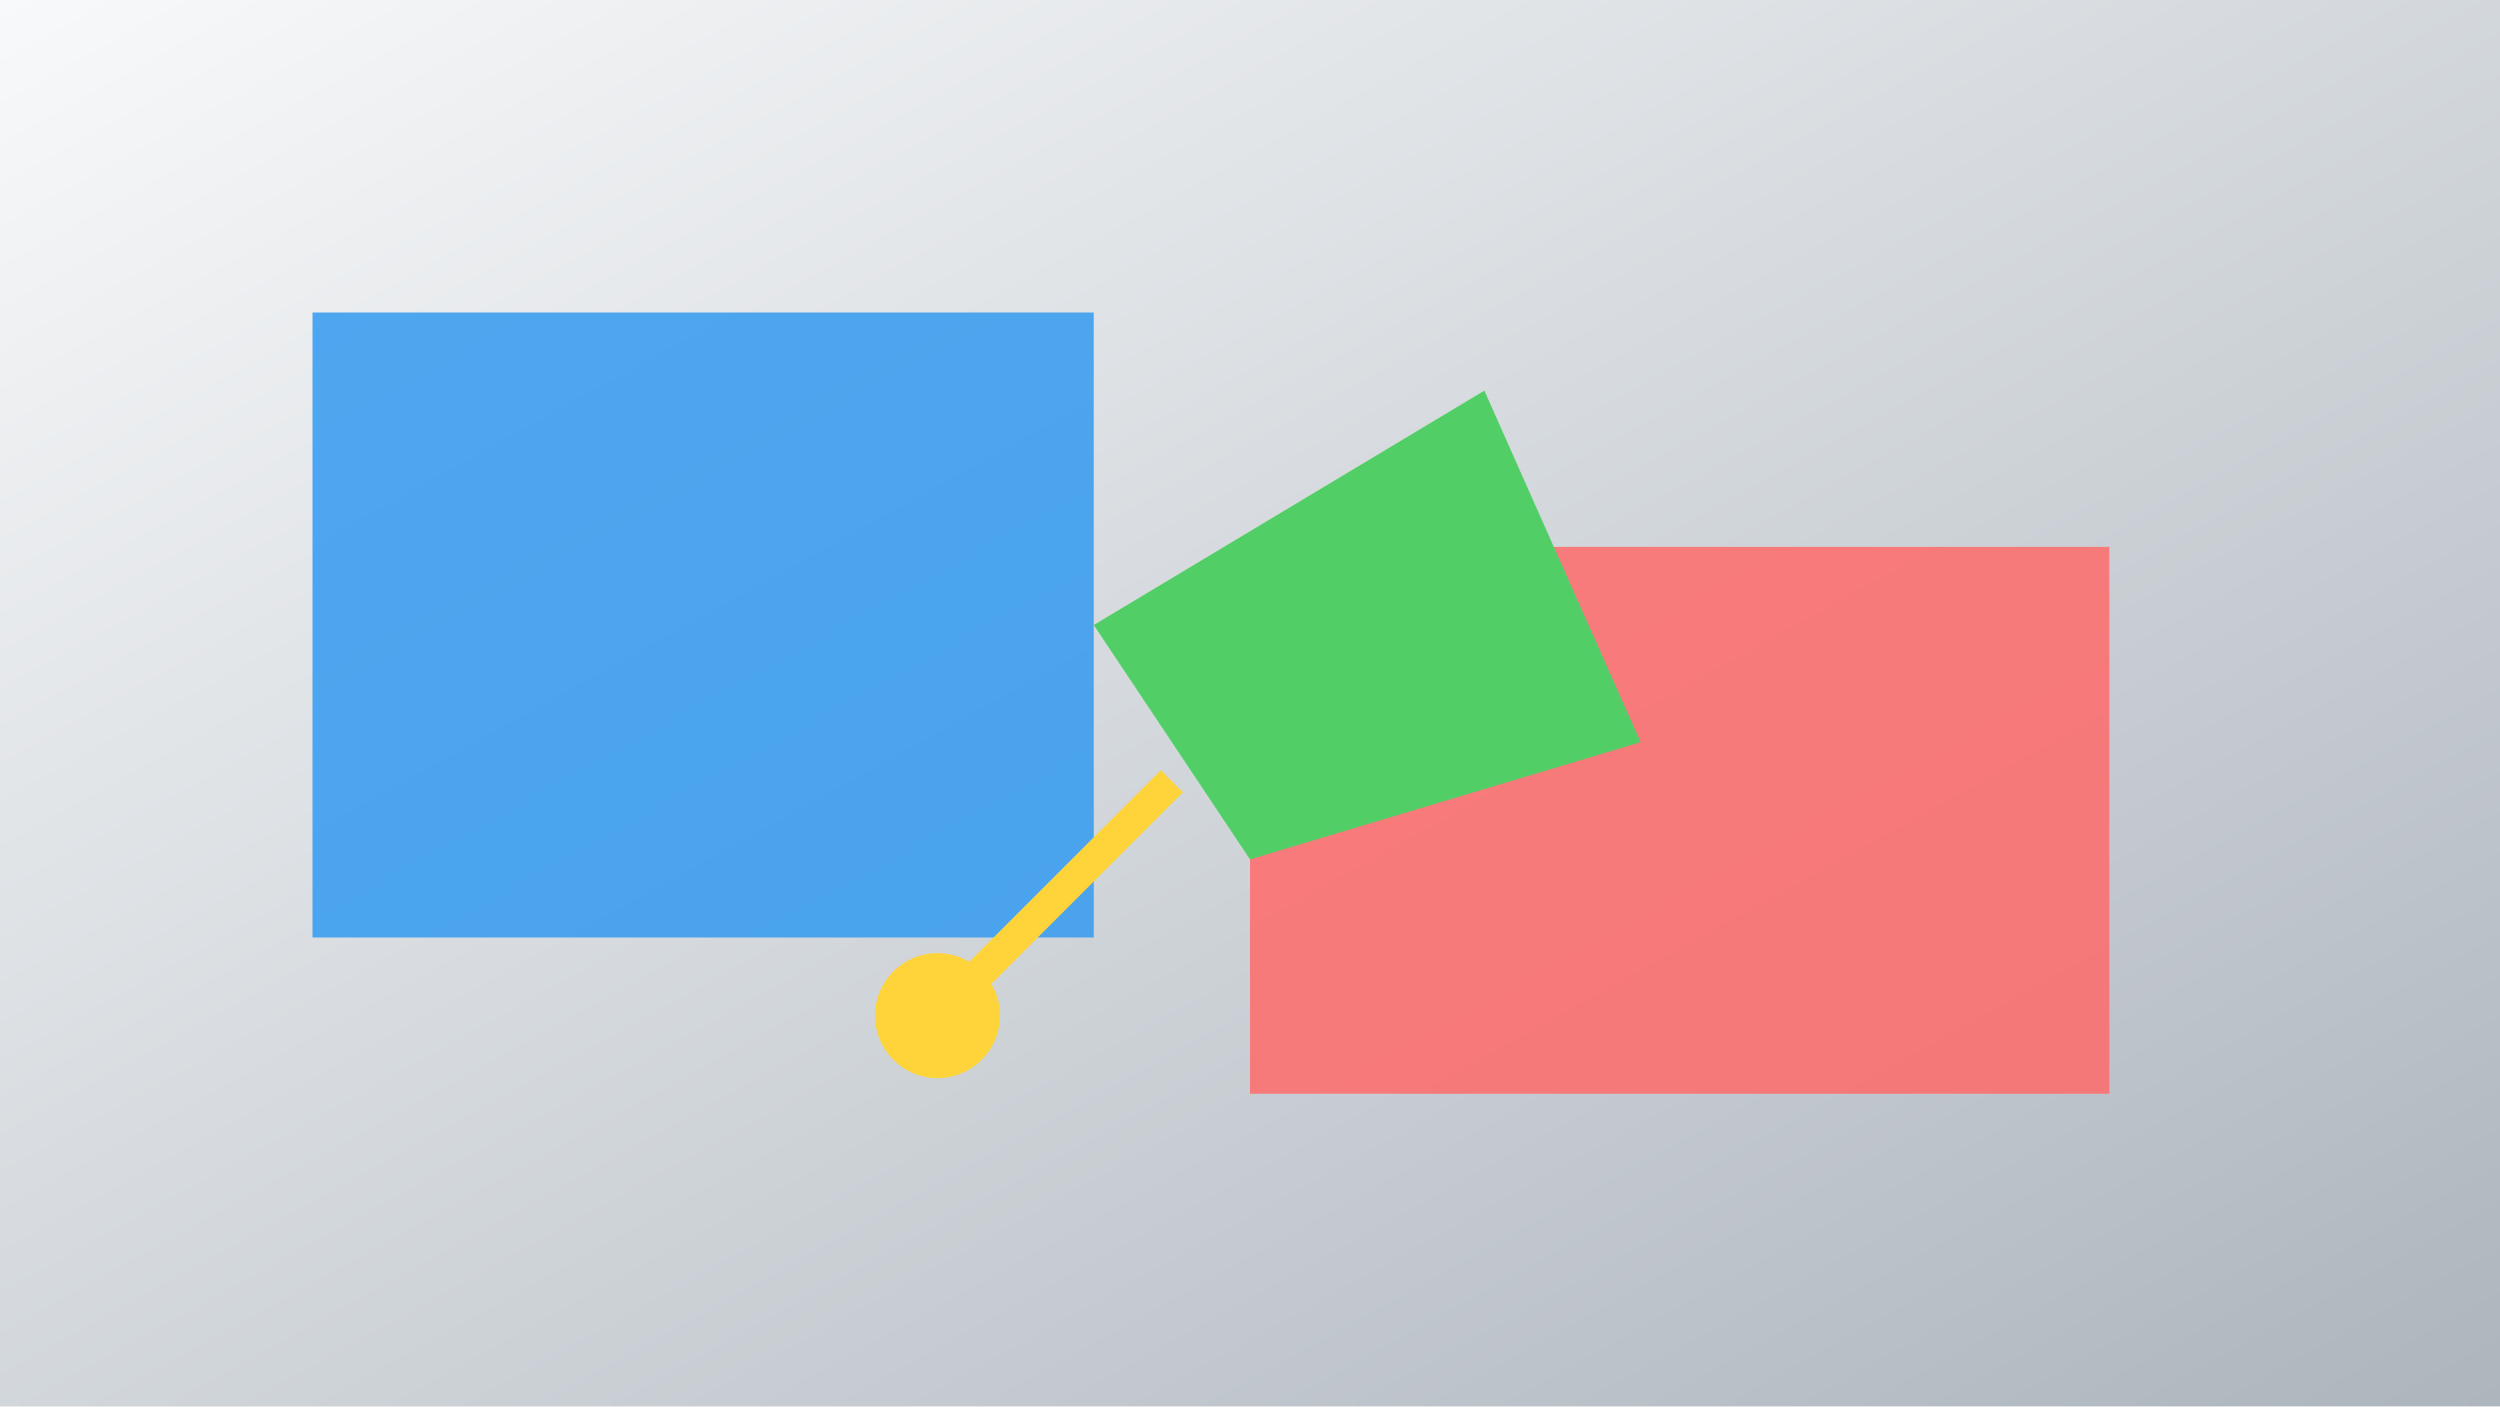
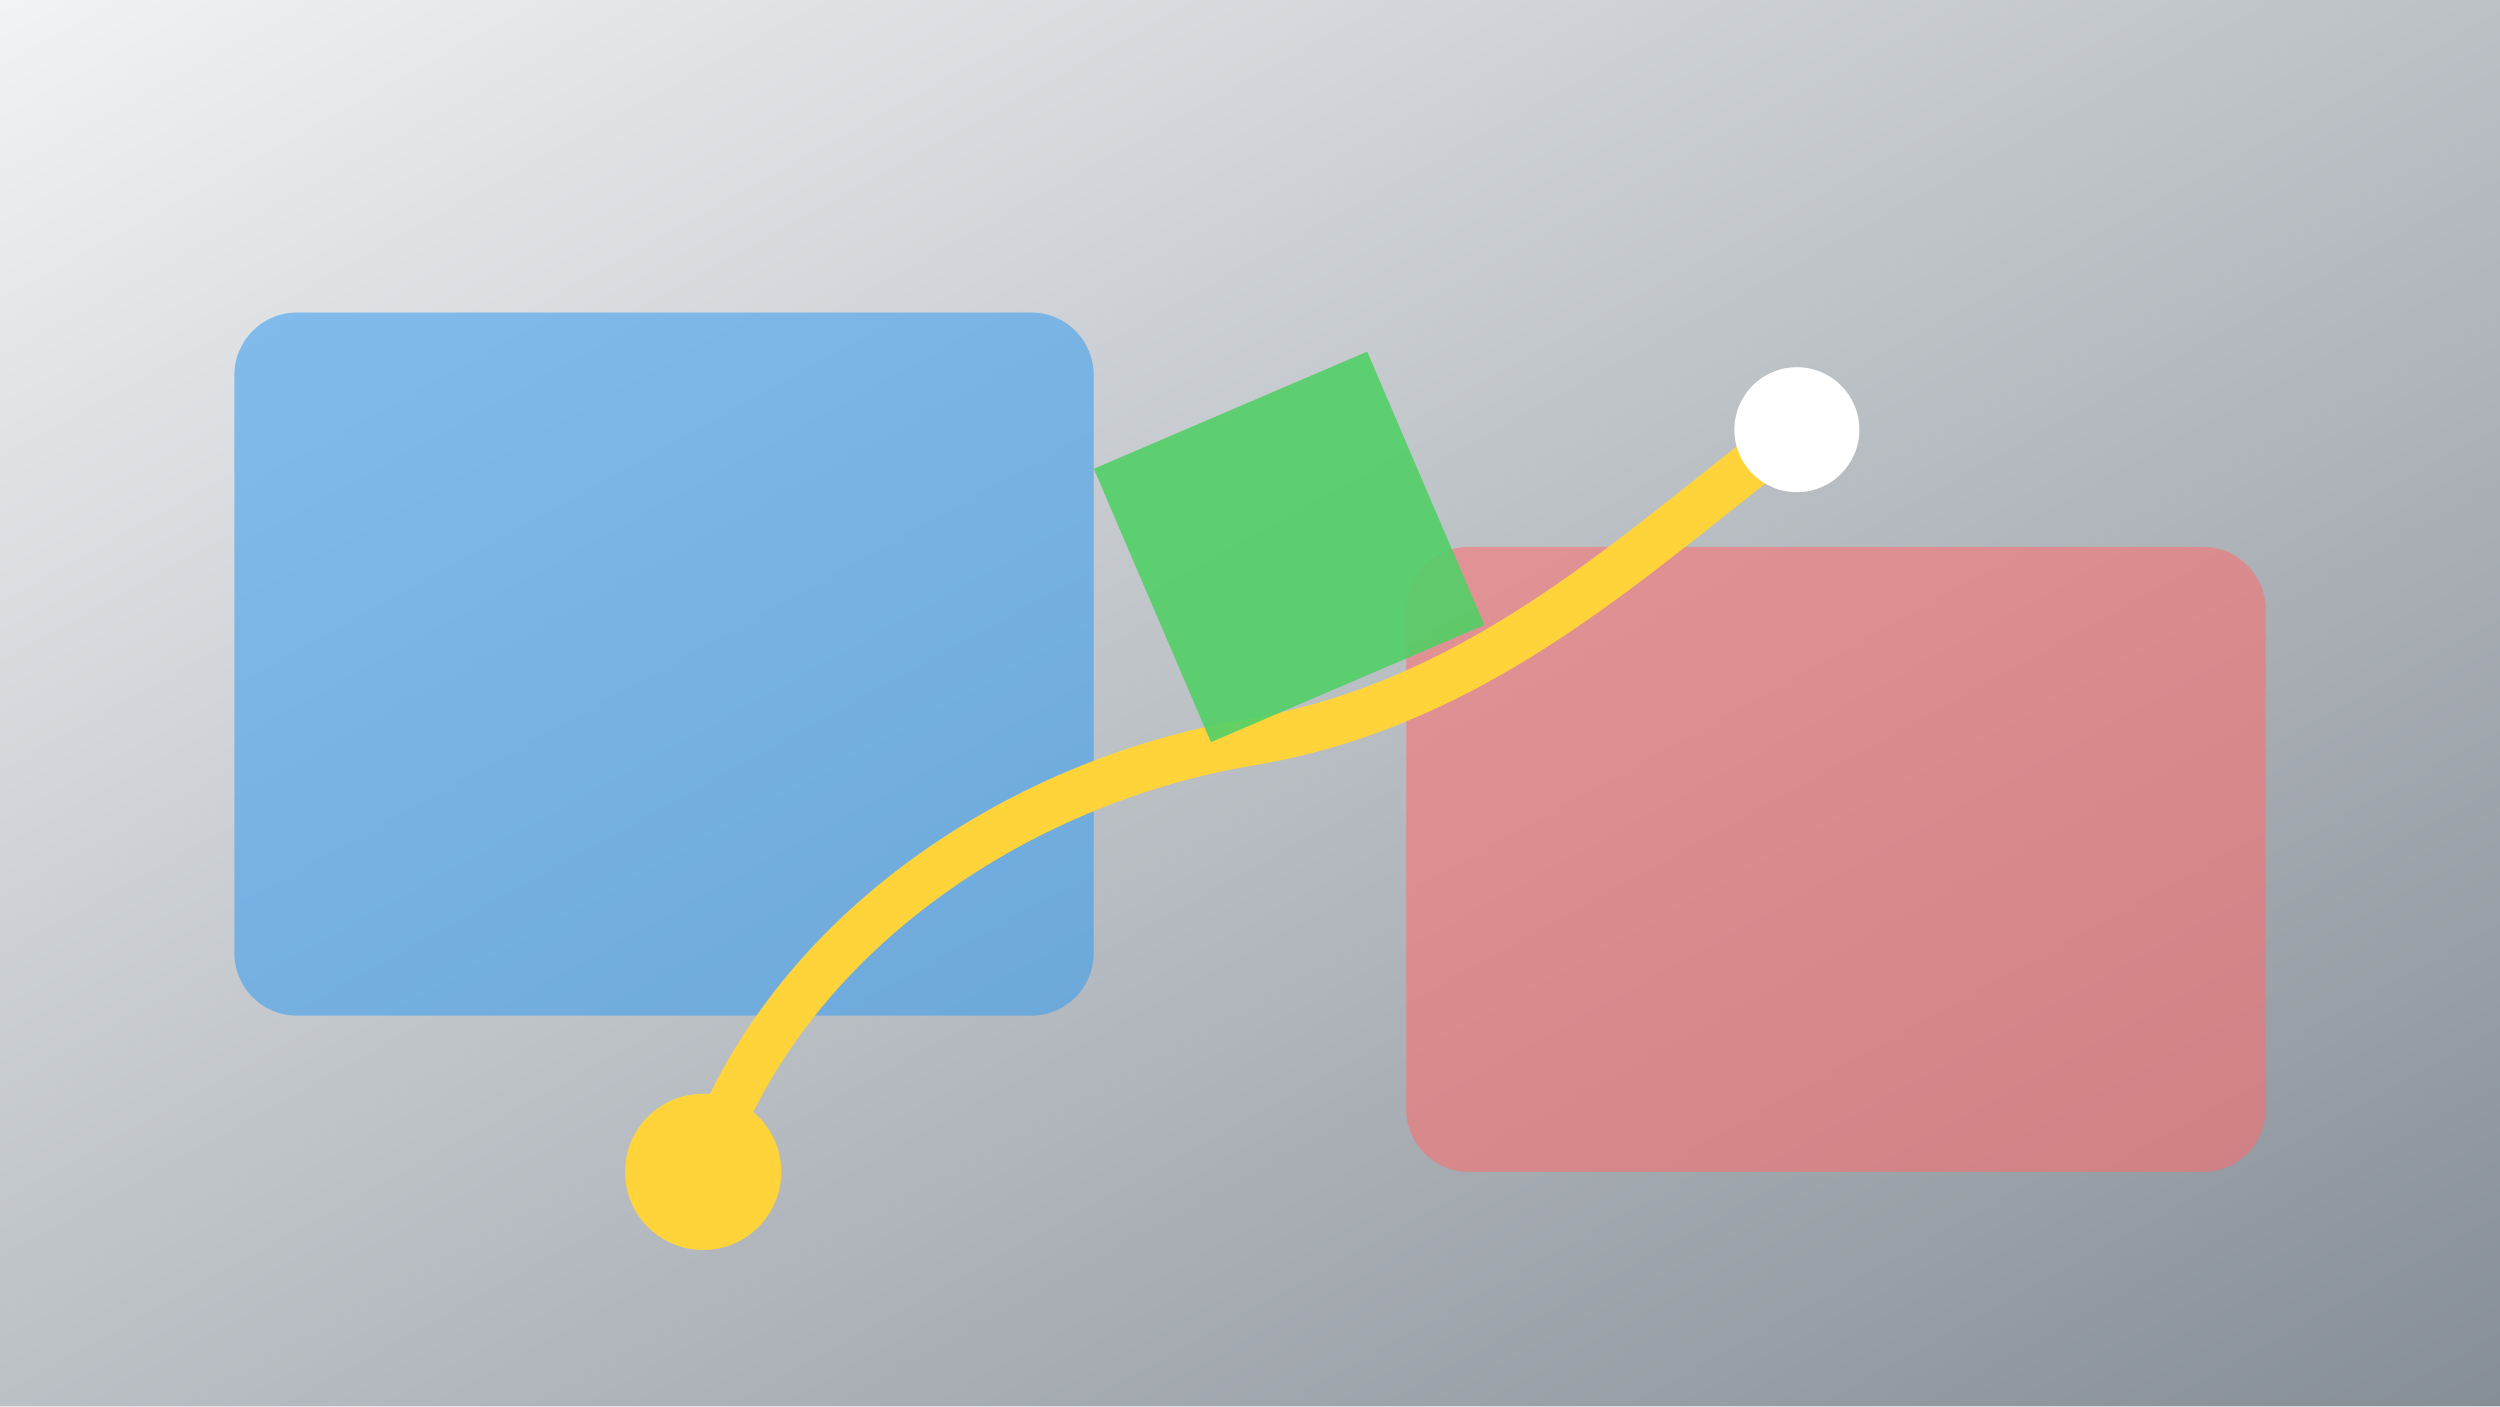
<svg xmlns="http://www.w3.org/2000/svg" viewBox="0 0 320 180" role="img" aria-hidden="true">
  <defs>
    <linearGradient id="g" x1="0" y1="0" x2="1" y2="1">
-       <stop offset="0%" stop-color="#f8f9fa" />
-       <stop offset="100%" stop-color="#adb5bd" />
+       <stop offset="0%" stop-color="#f1f3f5" />
+       <stop offset="100%" stop-color="#868e96" />
    </linearGradient>
  </defs>
  <rect width="320" height="180" fill="url(#g)" />
-   <rect x="40" y="40" width="100" height="80" fill="#339af0" opacity="0.85" />
-   <rect x="160" y="70" width="110" height="70" fill="#ff6b6b" opacity="0.85" />
-   <path d="M140 80 L190 50 L210 95 L160 110 Z" fill="#51cf66" />
-   <circle cx="120" cy="130" r="8" fill="#ffd43b" />
-   <path d="M120 130 L150 100" stroke="#ffd43b" stroke-width="4" fill="none" />
+   <rect x="30" y="40" width="110" height="90" rx="8" fill="#339af0" opacity="0.55" />
+   <rect x="180" y="70" width="110" height="80" rx="8" fill="#ff6b6b" opacity="0.55" />
+   <path d="M90 150 C100 120, 130 100, 160 95 C190 90, 210 70, 230 55" fill="none" stroke="#ffd43b" stroke-width="6" stroke-linecap="round" />
+   <circle cx="90" cy="150" r="10" fill="#ffd43b" />
+   <circle cx="230" cy="55" r="8" fill="#fff" />
+   <path d="M140 60 L175 45 L190 80 L155 95 Z" fill="#51cf66" opacity="0.9" />
</svg>
